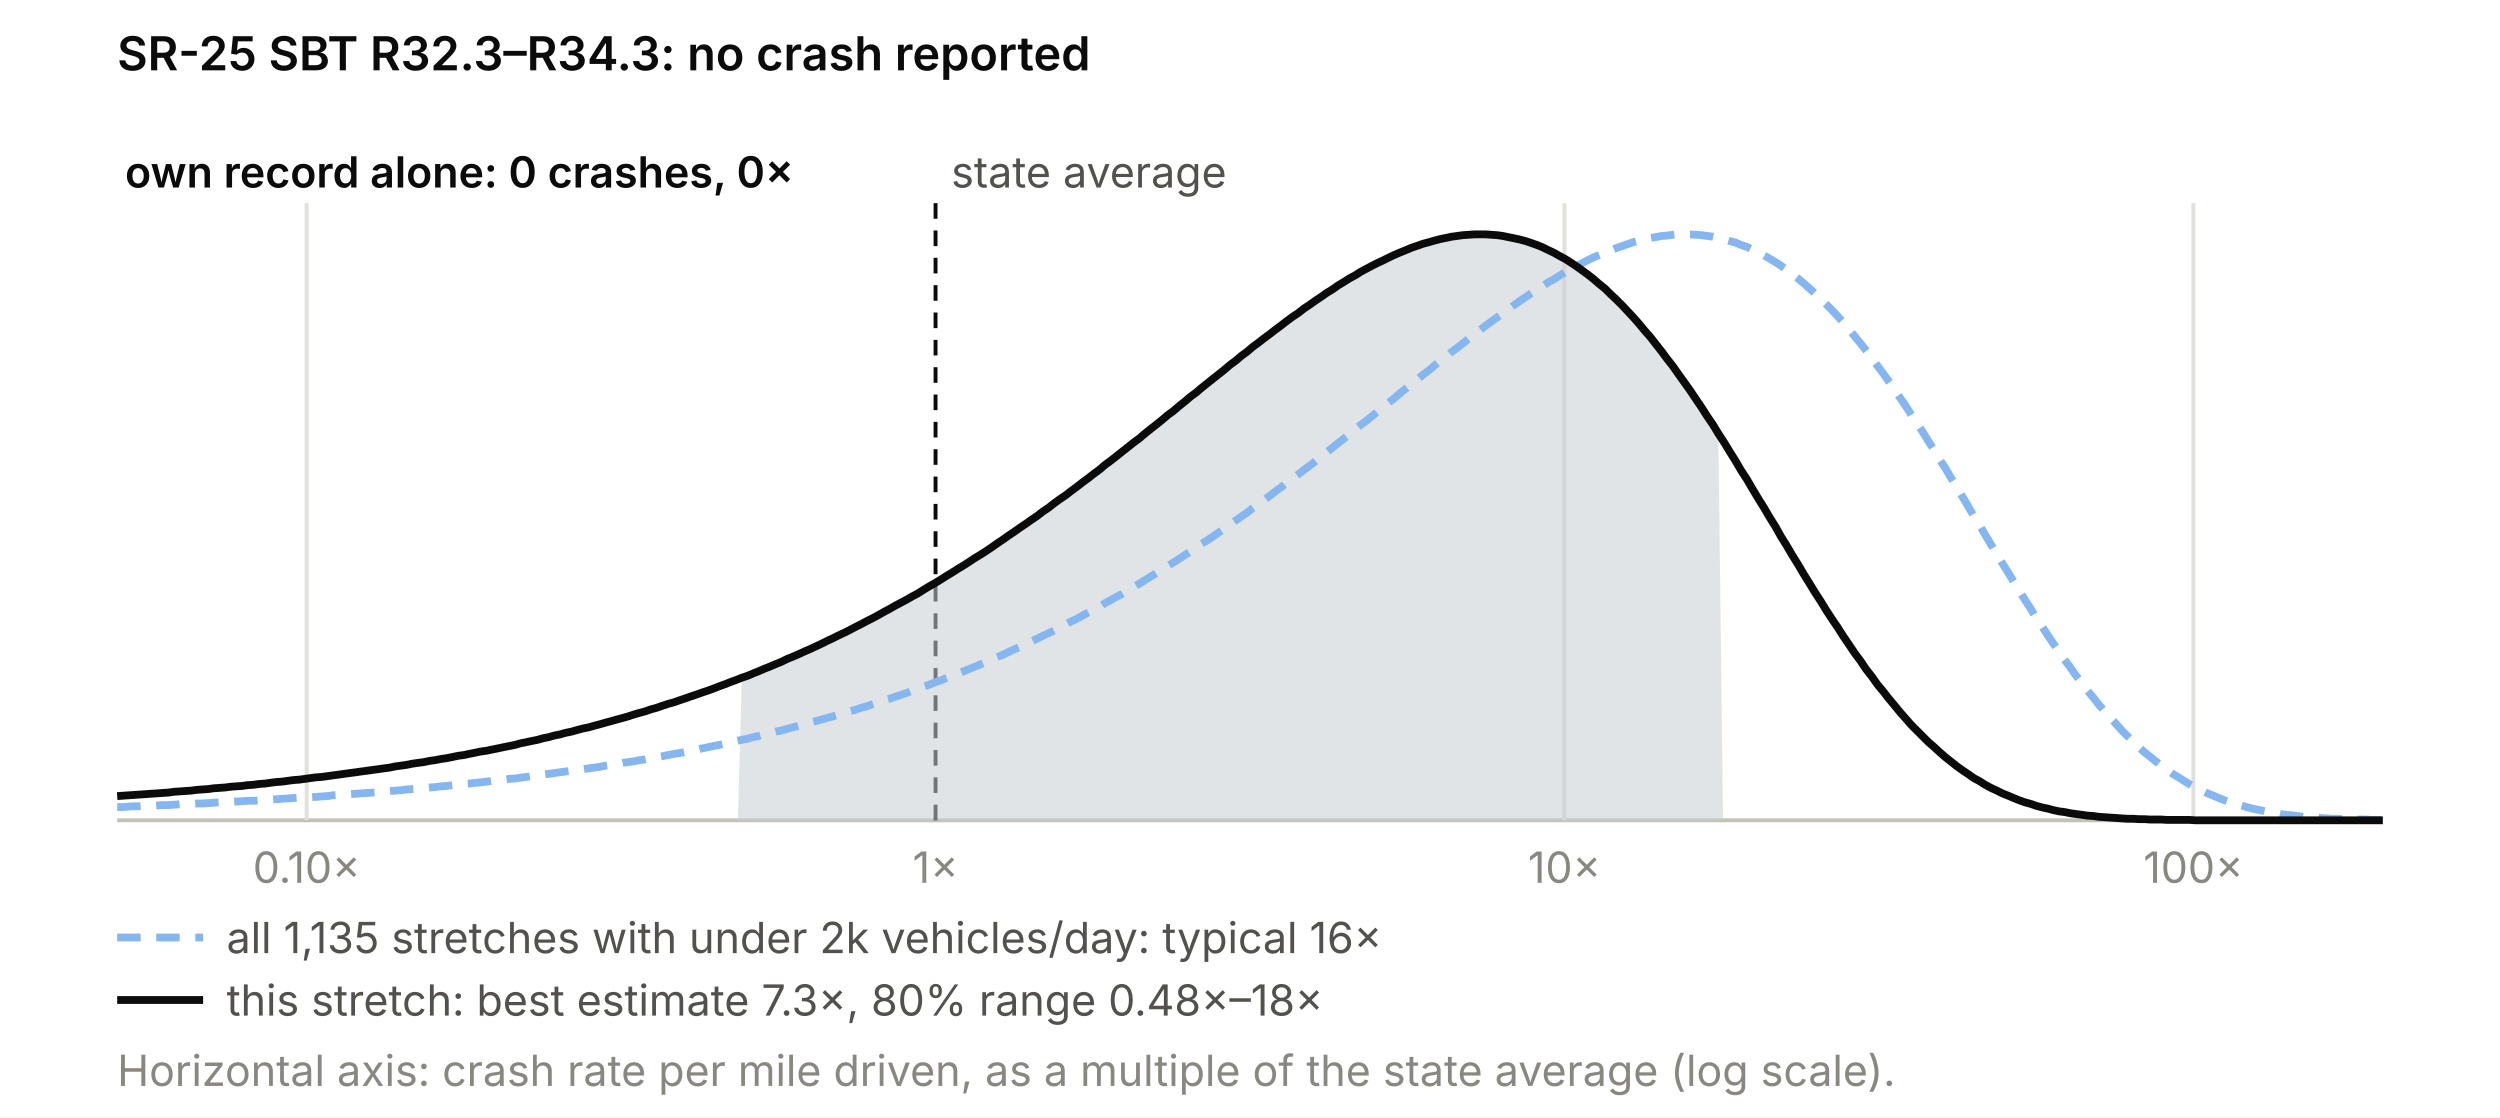
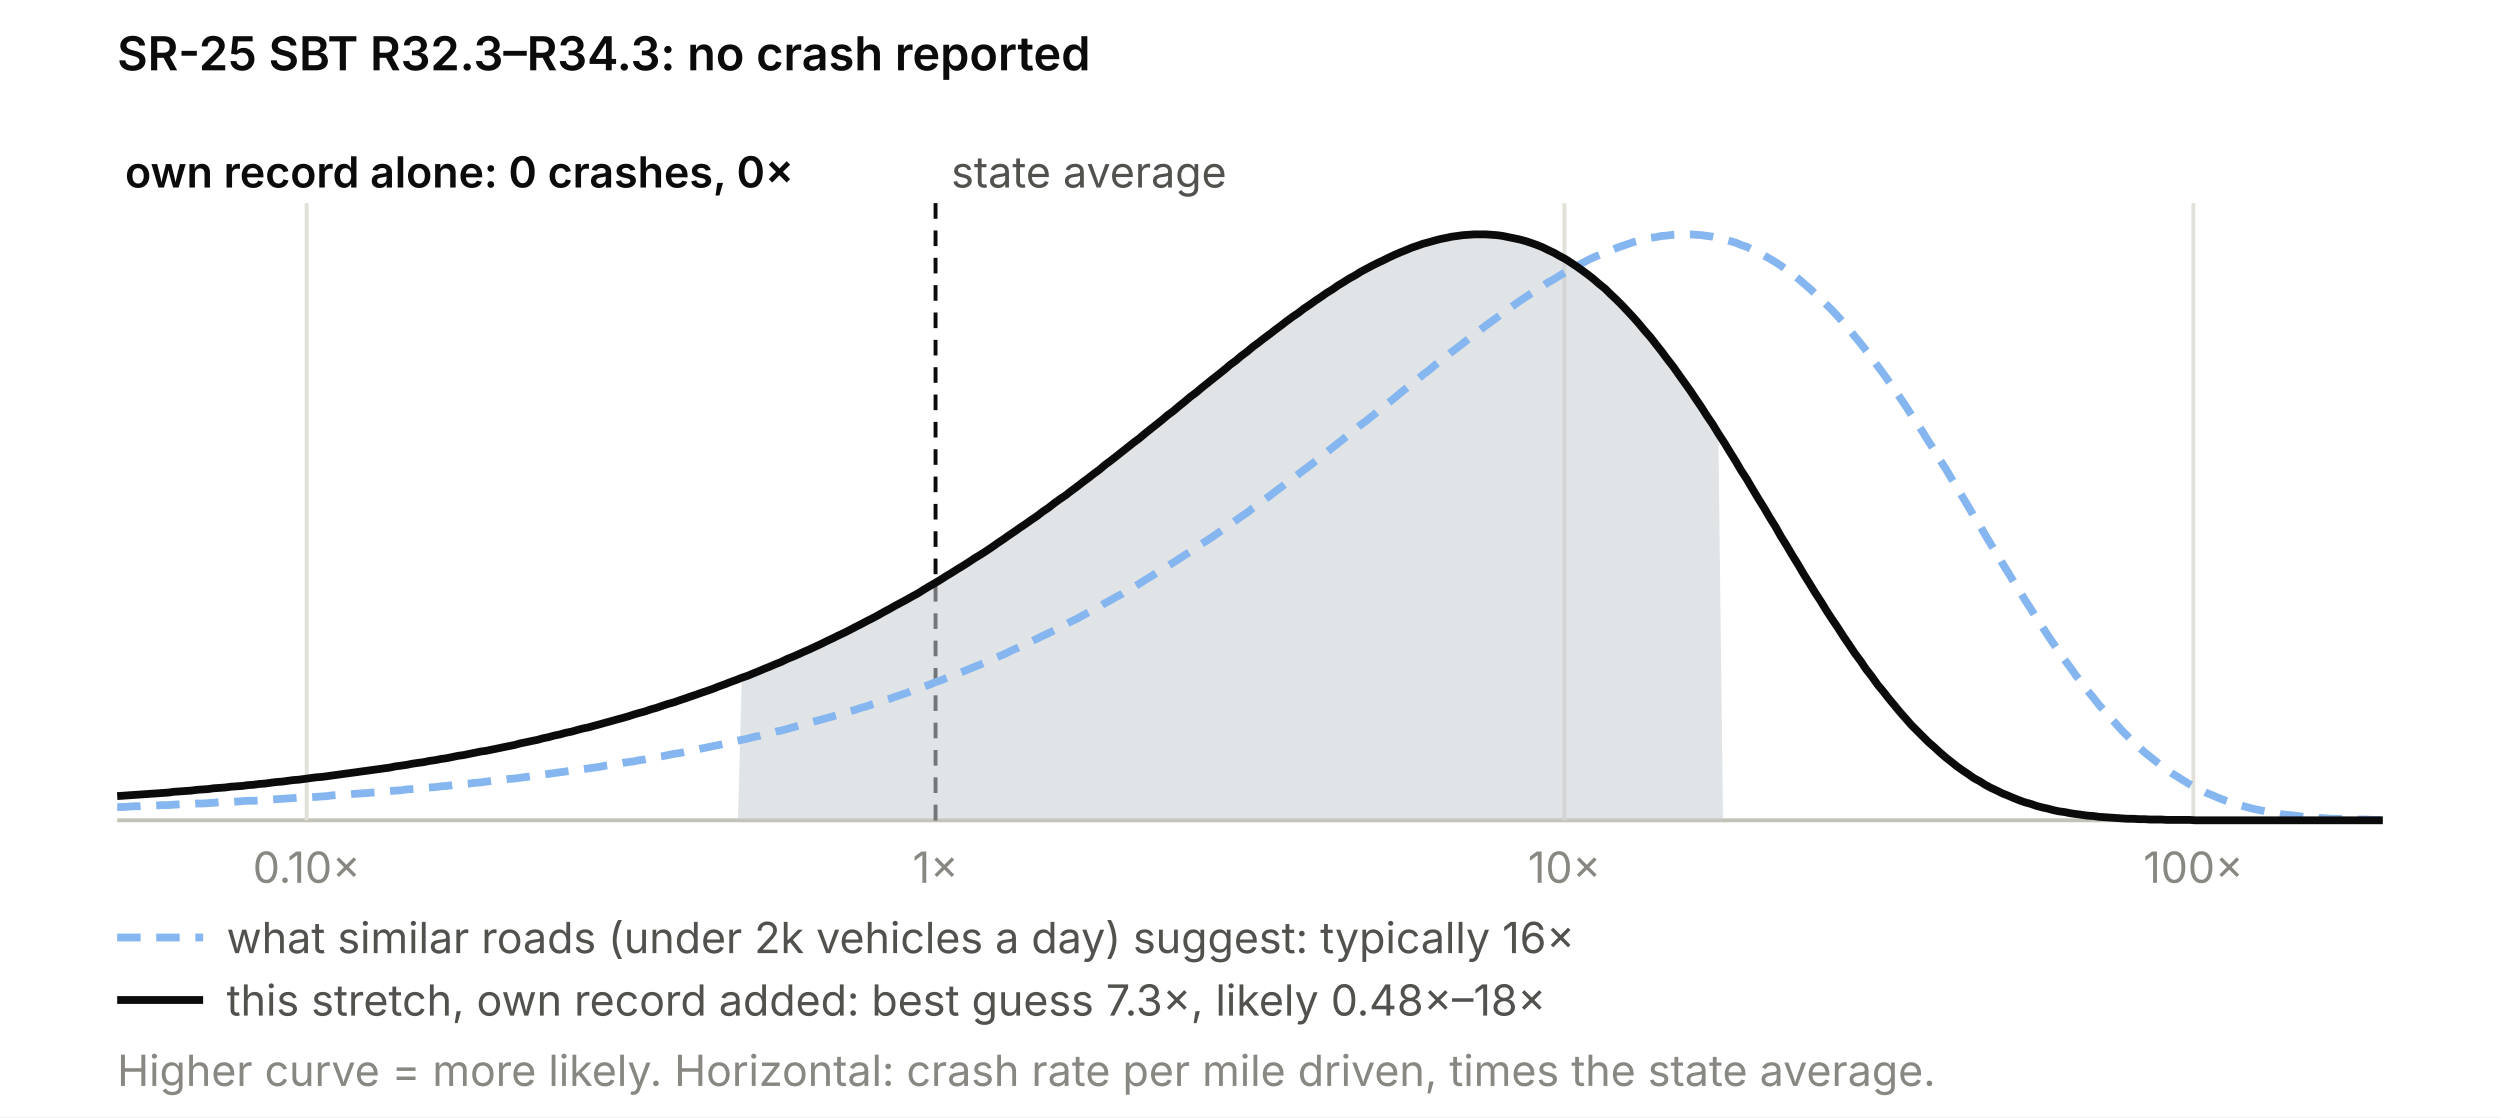
<svg xmlns="http://www.w3.org/2000/svg" viewBox="0 0 640 286" width="640" height="286" role="img" aria-label="Worked example: SR-25 SBT R32.3–R34.3: no crash reported" font-family="system-ui,-apple-system,'Segoe UI',sans-serif" font-size="12">
  <rect width="640" height="286" fill="#ffffff" />
  <text x="30.0" y="18.0" font-size="12" fill="#0b0b0b" text-anchor="start" font-weight="600">SR-25 SBT R32.3–R34.3: no crash reported</text>
  <line x1="30.0" y1="210.0" x2="610.0" y2="210.0" stroke="#c3c2b7" stroke-width="1" />
  <line x1="78.5" y1="52.0" x2="78.5" y2="210.0" stroke="#e1e0d9" stroke-width="1" />
  <text x="78.5" y="226.0" font-size="11" fill="#898781" text-anchor="middle" font-weight="normal">0.10×</text>
  <line x1="239.5" y1="52.0" x2="239.5" y2="210.0" stroke="#0b0b0b" stroke-width="1" stroke-dasharray="4 3" />
  <text x="239.5" y="226.0" font-size="11" fill="#898781" text-anchor="middle" font-weight="normal">1×</text>
  <line x1="400.5" y1="52.0" x2="400.5" y2="210.0" stroke="#e1e0d9" stroke-width="1" />
  <text x="400.5" y="226.0" font-size="11" fill="#898781" text-anchor="middle" font-weight="normal">10×</text>
  <line x1="561.5" y1="52.0" x2="561.5" y2="210.0" stroke="#e1e0d9" stroke-width="1" />
  <text x="561.5" y="226.0" font-size="11" fill="#898781" text-anchor="middle" font-weight="normal">100×</text>
  <text x="243.5" y="48.0" font-size="11" fill="#52514e" text-anchor="start" font-weight="normal">state average</text>
  <path d="M188.9,210 L189.9,173.5 L191.4,173.0 L192.8,172.4 L194.3,171.8 L195.7,171.2 L197.2,170.6 L198.6,170.0 L200.1,169.4 L201.5,168.7 L203.0,168.1 L204.4,167.5 L205.9,166.8 L207.3,166.2 L208.8,165.5 L210.3,164.8 L211.7,164.1 L213.2,163.4 L214.6,162.7 L216.1,162.0 L217.5,161.3 L219.0,160.5 L220.4,159.8 L221.9,159.0 L223.3,158.3 L224.8,157.5 L226.2,156.7 L227.7,155.9 L229.1,155.1 L230.6,154.3 L232.1,153.5 L233.5,152.7 L235.0,151.9 L236.4,151.0 L237.9,150.1 L239.3,149.3 L240.8,148.4 L242.2,147.5 L243.7,146.6 L245.1,145.7 L246.6,144.8 L248.0,143.9 L249.5,142.9 L251.0,142.0 L252.4,141.1 L253.9,140.1 L255.3,139.1 L256.8,138.1 L258.2,137.1 L259.7,136.1 L261.1,135.1 L262.6,134.1 L264.0,133.1 L265.5,132.1 L266.9,131.0 L268.4,130.0 L269.8,128.9 L271.3,127.8 L272.8,126.8 L274.2,125.7 L275.7,124.6 L277.1,123.5 L278.6,122.4 L280.0,121.3 L281.5,120.2 L282.9,119.0 L284.4,117.9 L285.8,116.8 L287.3,115.6 L288.7,114.5 L290.2,113.3 L291.7,112.2 L293.1,111.0 L294.6,109.8 L296.0,108.7 L297.5,107.5 L298.9,106.3 L300.4,105.2 L301.8,104.0 L303.3,102.8 L304.7,101.6 L306.2,100.5 L307.6,99.3 L309.1,98.1 L310.6,96.9 L312.0,95.8 L313.5,94.6 L314.9,93.4 L316.4,92.3 L317.8,91.1 L319.3,90.0 L320.7,88.8 L322.2,87.7 L323.6,86.6 L325.1,85.5 L326.5,84.4 L328.0,83.3 L329.4,82.2 L330.9,81.1 L332.4,80.1 L333.8,79.0 L335.3,78.0 L336.7,77.0 L338.2,76.0 L339.6,75.0 L341.1,74.1 L342.5,73.1 L344.0,72.2 L345.4,71.3 L346.9,70.5 L348.3,69.6 L349.8,68.8 L351.3,68.0 L352.7,67.3 L354.2,66.6 L355.6,65.9 L357.1,65.2 L358.5,64.6 L360.0,64.0 L361.4,63.4 L362.9,62.9 L364.3,62.4 L365.8,62.0 L367.2,61.6 L368.7,61.2 L370.2,60.9 L371.6,60.6 L373.1,60.4 L374.5,60.2 L376.0,60.1 L377.4,60.0 L378.9,60.0 L380.3,60.0 L381.8,60.1 L383.2,60.2 L384.7,60.4 L386.1,60.7 L387.6,61.0 L389.0,61.3 L390.5,61.7 L392.0,62.2 L393.4,62.7 L394.9,63.3 L396.3,64.0 L397.8,64.7 L399.2,65.5 L400.7,66.3 L402.1,67.2 L403.6,68.2 L405.0,69.2 L406.5,70.3 L407.9,71.4 L409.4,72.7 L410.9,73.9 L412.3,75.3 L413.8,76.7 L415.2,78.1 L416.7,79.7 L418.1,81.2 L419.6,82.9 L421.0,84.6 L422.5,86.3 L423.9,88.1 L425.4,90.0 L426.8,91.9 L428.3,93.8 L429.7,95.8 L431.2,97.9 L432.7,100.0 L434.1,102.1 L435.6,104.3 L437.0,106.5 L438.5,108.7 L439.9,111.0 L441.1,210z" fill="#c9cdd2" fill-opacity=".55" />
  <path d="M30.0,206.6 L31.5,206.6 L32.9,206.5 L34.4,206.4 L35.8,206.4 L37.3,206.3 L38.7,206.3 L40.2,206.2 L41.6,206.1 L43.1,206.1 L44.5,206.0 L46.0,205.9 L47.4,205.9 L48.9,205.8 L50.4,205.7 L51.8,205.7 L53.3,205.6 L54.7,205.5 L56.2,205.4 L57.6,205.4 L59.1,205.3 L60.5,205.2 L62.0,205.1 L63.4,205.0 L64.9,205.0 L66.3,204.9 L67.8,204.8 L69.2,204.7 L70.7,204.6 L72.2,204.5 L73.6,204.4 L75.1,204.3 L76.5,204.2 L78.0,204.2 L79.4,204.1 L80.9,204.0 L82.3,203.9 L83.8,203.8 L85.2,203.6 L86.7,203.5 L88.1,203.4 L89.6,203.3 L91.1,203.2 L92.5,203.1 L94.0,203.0 L95.4,202.9 L96.9,202.8 L98.3,202.6 L99.8,202.5 L101.2,202.4 L102.7,202.3 L104.1,202.1 L105.6,202.0 L107.0,201.9 L108.5,201.7 L109.9,201.6 L111.4,201.5 L112.9,201.3 L114.3,201.2 L115.8,201.0 L117.2,200.9 L118.7,200.7 L120.1,200.6 L121.6,200.4 L123.0,200.3 L124.5,200.1 L125.9,199.9 L127.4,199.8 L128.8,199.6 L130.3,199.4 L131.8,199.3 L133.2,199.1 L134.7,198.9 L136.1,198.7 L137.6,198.5 L139.0,198.3 L140.5,198.1 L141.9,197.9 L143.4,197.7 L144.8,197.5 L146.3,197.3 L147.7,197.1 L149.2,196.9 L150.7,196.7 L152.1,196.5 L153.6,196.3 L155.0,196.0 L156.5,195.8 L157.9,195.6 L159.4,195.3 L160.8,195.1 L162.3,194.9 L163.7,194.6 L165.2,194.4 L166.6,194.1 L168.1,193.8 L169.5,193.6 L171.0,193.3 L172.5,193.0 L173.9,192.8 L175.4,192.5 L176.8,192.2 L178.3,191.9 L179.7,191.6 L181.2,191.3 L182.6,191.0 L184.1,190.7 L185.5,190.4 L187.0,190.1 L188.4,189.7 L189.9,189.4 L191.4,189.1 L192.8,188.7 L194.3,188.4 L195.7,188.0 L197.2,187.7 L198.6,187.3 L200.1,187.0 L201.5,186.6 L203.0,186.2 L204.4,185.8 L205.9,185.4 L207.3,185.0 L208.8,184.6 L210.3,184.2 L211.7,183.8 L213.2,183.4 L214.6,183.0 L216.1,182.6 L217.5,182.1 L219.0,181.7 L220.4,181.2 L221.9,180.8 L223.3,180.3 L224.8,179.8 L226.2,179.3 L227.7,178.9 L229.1,178.4 L230.6,177.9 L232.1,177.4 L233.5,176.8 L235.0,176.3 L236.4,175.8 L237.9,175.3 L239.3,174.7 L240.8,174.2 L242.2,173.6 L243.7,173.0 L245.1,172.5 L246.6,171.9 L248.0,171.3 L249.5,170.7 L251.0,170.1 L252.4,169.5 L253.9,168.8 L255.3,168.2 L256.8,167.6 L258.2,166.9 L259.7,166.2 L261.1,165.6 L262.6,164.9 L264.0,164.2 L265.5,163.5 L266.9,162.8 L268.4,162.1 L269.8,161.4 L271.3,160.6 L272.8,159.9 L274.2,159.1 L275.7,158.4 L277.1,157.6 L278.6,156.8 L280.0,156.1 L281.5,155.3 L282.9,154.4 L284.4,153.6 L285.8,152.8 L287.3,152.0 L288.7,151.1 L290.2,150.3 L291.7,149.4 L293.1,148.5 L294.6,147.6 L296.0,146.7 L297.5,145.8 L298.9,144.9 L300.4,144.0 L301.8,143.1 L303.3,142.1 L304.7,141.2 L306.2,140.2 L307.6,139.2 L309.1,138.3 L310.6,137.3 L312.0,136.3 L313.5,135.3 L314.9,134.3 L316.4,133.2 L317.8,132.2 L319.3,131.2 L320.7,130.1 L322.2,129.1 L323.6,128.0 L325.1,126.9 L326.5,125.8 L328.0,124.7 L329.4,123.6 L330.9,122.5 L332.4,121.4 L333.8,120.3 L335.3,119.2 L336.7,118.1 L338.2,116.9 L339.6,115.8 L341.1,114.6 L342.5,113.5 L344.0,112.3 L345.4,111.2 L346.9,110.0 L348.3,108.8 L349.8,107.7 L351.3,106.5 L352.7,105.3 L354.2,104.1 L355.6,103.0 L357.1,101.8 L358.5,100.6 L360.0,99.4 L361.4,98.3 L362.9,97.1 L364.3,95.9 L365.8,94.8 L367.2,93.6 L368.7,92.4 L370.2,91.3 L371.6,90.1 L373.1,89.0 L374.5,87.9 L376.0,86.7 L377.4,85.6 L378.9,84.5 L380.3,83.4 L381.8,82.3 L383.2,81.3 L384.7,80.2 L386.1,79.2 L387.6,78.1 L389.0,77.1 L390.5,76.1 L392.0,75.1 L393.4,74.2 L394.9,73.3 L396.3,72.3 L397.8,71.5 L399.2,70.6 L400.7,69.7 L402.1,68.9 L403.6,68.1 L405.0,67.4 L406.5,66.6 L407.9,65.9 L409.4,65.3 L410.9,64.7 L412.3,64.1 L413.8,63.5 L415.2,63.0 L416.7,62.5 L418.1,62.0 L419.6,61.6 L421.0,61.3 L422.5,60.9 L423.9,60.7 L425.4,60.4 L426.8,60.3 L428.3,60.1 L429.7,60.0 L431.2,60.0 L432.7,60.0 L434.1,60.1 L435.6,60.2 L437.0,60.4 L438.5,60.6 L439.9,60.9 L441.4,61.3 L442.8,61.7 L444.3,62.1 L445.7,62.7 L447.2,63.2 L448.6,63.9 L450.1,64.6 L451.6,65.4 L453.0,66.2 L454.5,67.1 L455.9,68.0 L457.4,69.1 L458.8,70.1 L460.3,71.3 L461.7,72.5 L463.2,73.8 L464.6,75.1 L466.1,76.5 L467.5,77.9 L469.0,79.4 L470.5,81.0 L471.9,82.6 L473.4,84.3 L474.8,86.1 L476.3,87.9 L477.7,89.7 L479.2,91.6 L480.6,93.6 L482.1,95.6 L483.5,97.6 L485.0,99.7 L486.4,101.8 L487.9,104.0 L489.3,106.2 L490.8,108.4 L492.3,110.7 L493.7,113.0 L495.2,115.3 L496.6,117.7 L498.1,120.0 L499.5,122.4 L501.0,124.8 L502.4,127.2 L503.9,129.7 L505.3,132.1 L506.8,134.5 L508.2,136.9 L509.7,139.4 L511.2,141.8 L512.6,144.2 L514.1,146.6 L515.5,148.9 L517.0,151.3 L518.4,153.6 L519.9,155.9 L521.3,158.2 L522.8,160.4 L524.2,162.6 L525.7,164.8 L527.1,166.9 L528.6,169.0 L530.1,171.0 L531.5,173.0 L533.0,174.9 L534.4,176.8 L535.9,178.6 L537.3,180.4 L538.8,182.1 L540.2,183.7 L541.7,185.3 L543.1,186.9 L544.6,188.4 L546.0,189.8 L547.5,191.2 L548.9,192.5 L550.4,193.7 L551.9,194.9 L553.3,196.0 L554.8,197.1 L556.2,198.1 L557.7,199.0 L559.1,199.9 L560.6,200.8 L562.0,201.6 L563.5,202.3 L564.9,203.0 L566.4,203.6 L567.8,204.2 L569.3,204.8 L570.8,205.3 L572.2,205.8 L573.7,206.2 L575.1,206.6 L576.6,207.0 L578.0,207.3 L579.5,207.6 L580.9,207.9 L582.4,208.1 L583.8,208.4 L585.3,208.6 L586.7,208.7 L588.2,208.9 L589.6,209.1 L591.1,209.2 L592.6,209.3 L594.0,209.4 L595.5,209.5 L596.9,209.6 L598.4,209.6 L599.8,209.7 L601.3,209.7 L602.7,209.8 L604.2,209.8 L605.6,209.8 L607.1,209.9 L608.5,209.9 L610.0,209.9" fill="none" stroke="#86b6ef" stroke-width="2" stroke-dasharray="6 4" />
  <path d="M30.0,203.8 L31.5,203.7 L32.9,203.6 L34.4,203.5 L35.8,203.4 L37.3,203.3 L38.7,203.2 L40.2,203.1 L41.6,203.0 L43.1,202.9 L44.5,202.7 L46.0,202.6 L47.4,202.5 L48.9,202.4 L50.4,202.2 L51.8,202.1 L53.3,202.0 L54.7,201.8 L56.2,201.7 L57.6,201.6 L59.1,201.4 L60.5,201.3 L62.0,201.2 L63.4,201.0 L64.9,200.9 L66.3,200.7 L67.8,200.6 L69.2,200.4 L70.7,200.2 L72.2,200.1 L73.6,199.9 L75.1,199.7 L76.5,199.6 L78.0,199.4 L79.4,199.2 L80.9,199.0 L82.3,198.9 L83.8,198.7 L85.2,198.5 L86.7,198.3 L88.1,198.1 L89.6,197.9 L91.1,197.7 L92.5,197.5 L94.0,197.3 L95.4,197.1 L96.9,196.9 L98.3,196.7 L99.8,196.5 L101.2,196.2 L102.7,196.0 L104.1,195.8 L105.6,195.5 L107.0,195.3 L108.5,195.1 L109.9,194.8 L111.4,194.6 L112.9,194.3 L114.3,194.1 L115.8,193.8 L117.2,193.5 L118.7,193.3 L120.1,193.0 L121.6,192.7 L123.0,192.4 L124.5,192.2 L125.9,191.9 L127.4,191.6 L128.8,191.3 L130.3,191.0 L131.8,190.7 L133.2,190.3 L134.7,190.0 L136.1,189.7 L137.6,189.4 L139.0,189.0 L140.5,188.7 L141.9,188.3 L143.4,188.0 L144.8,187.6 L146.3,187.3 L147.7,186.9 L149.2,186.5 L150.7,186.2 L152.1,185.8 L153.6,185.4 L155.0,185.0 L156.5,184.6 L157.9,184.2 L159.4,183.8 L160.8,183.4 L162.3,182.9 L163.7,182.5 L165.2,182.1 L166.6,181.6 L168.1,181.2 L169.5,180.7 L171.0,180.2 L172.5,179.8 L173.9,179.3 L175.4,178.8 L176.8,178.3 L178.3,177.8 L179.7,177.3 L181.2,176.8 L182.6,176.3 L184.1,175.7 L185.5,175.2 L187.0,174.6 L188.4,174.1 L189.9,173.5 L191.4,173.0 L192.8,172.4 L194.3,171.8 L195.7,171.2 L197.2,170.6 L198.6,170.0 L200.1,169.4 L201.5,168.7 L203.0,168.1 L204.4,167.5 L205.9,166.8 L207.3,166.2 L208.8,165.5 L210.3,164.8 L211.7,164.1 L213.2,163.4 L214.6,162.7 L216.1,162.0 L217.5,161.3 L219.0,160.5 L220.4,159.8 L221.9,159.0 L223.3,158.3 L224.8,157.5 L226.2,156.7 L227.7,155.9 L229.1,155.1 L230.6,154.3 L232.1,153.5 L233.5,152.7 L235.0,151.9 L236.4,151.0 L237.9,150.1 L239.3,149.3 L240.8,148.4 L242.2,147.5 L243.7,146.6 L245.1,145.7 L246.6,144.8 L248.0,143.9 L249.5,142.9 L251.0,142.0 L252.4,141.1 L253.9,140.1 L255.3,139.1 L256.8,138.1 L258.2,137.1 L259.7,136.1 L261.1,135.1 L262.6,134.1 L264.0,133.1 L265.5,132.1 L266.9,131.0 L268.4,130.0 L269.8,128.9 L271.3,127.8 L272.8,126.8 L274.2,125.7 L275.7,124.6 L277.1,123.5 L278.6,122.4 L280.0,121.3 L281.5,120.2 L282.9,119.0 L284.4,117.9 L285.8,116.8 L287.3,115.6 L288.7,114.5 L290.2,113.3 L291.7,112.2 L293.1,111.0 L294.6,109.8 L296.0,108.7 L297.5,107.5 L298.9,106.3 L300.4,105.2 L301.8,104.0 L303.3,102.8 L304.7,101.6 L306.2,100.5 L307.6,99.3 L309.1,98.1 L310.6,96.9 L312.0,95.8 L313.5,94.6 L314.9,93.4 L316.4,92.3 L317.8,91.1 L319.3,90.0 L320.7,88.8 L322.2,87.7 L323.6,86.6 L325.1,85.5 L326.5,84.4 L328.0,83.3 L329.4,82.2 L330.9,81.1 L332.4,80.1 L333.8,79.0 L335.3,78.0 L336.7,77.0 L338.2,76.0 L339.6,75.0 L341.1,74.1 L342.5,73.1 L344.0,72.2 L345.4,71.3 L346.9,70.5 L348.3,69.6 L349.8,68.8 L351.3,68.0 L352.7,67.3 L354.2,66.6 L355.6,65.9 L357.1,65.2 L358.5,64.6 L360.0,64.0 L361.4,63.4 L362.9,62.9 L364.3,62.4 L365.8,62.0 L367.2,61.6 L368.7,61.2 L370.2,60.9 L371.6,60.6 L373.1,60.4 L374.5,60.2 L376.0,60.1 L377.4,60.0 L378.9,60.0 L380.3,60.0 L381.8,60.1 L383.2,60.2 L384.7,60.4 L386.1,60.7 L387.6,61.0 L389.0,61.3 L390.5,61.7 L392.0,62.2 L393.4,62.7 L394.9,63.3 L396.3,64.0 L397.8,64.7 L399.2,65.5 L400.7,66.3 L402.1,67.2 L403.6,68.2 L405.0,69.2 L406.5,70.3 L407.9,71.4 L409.4,72.7 L410.9,73.9 L412.3,75.3 L413.8,76.7 L415.2,78.1 L416.7,79.7 L418.1,81.2 L419.6,82.9 L421.0,84.6 L422.5,86.3 L423.9,88.1 L425.4,90.0 L426.8,91.9 L428.3,93.8 L429.7,95.8 L431.2,97.9 L432.7,100.0 L434.1,102.1 L435.6,104.3 L437.0,106.5 L438.5,108.7 L439.9,111.0 L441.4,113.3 L442.8,115.6 L444.3,118.0 L445.7,120.4 L447.2,122.7 L448.6,125.1 L450.1,127.6 L451.6,130.0 L453.0,132.4 L454.5,134.8 L455.9,137.3 L457.4,139.7 L458.8,142.1 L460.3,144.5 L461.7,146.9 L463.2,149.3 L464.6,151.6 L466.1,153.9 L467.5,156.2 L469.0,158.5 L470.5,160.7 L471.9,162.9 L473.4,165.1 L474.8,167.2 L476.3,169.2 L477.7,171.3 L479.2,173.2 L480.6,175.2 L482.1,177.0 L483.5,178.8 L485.0,180.6 L486.4,182.3 L487.9,184.0 L489.3,185.6 L490.8,187.1 L492.3,188.6 L493.7,190.0 L495.2,191.3 L496.6,192.6 L498.1,193.9 L499.5,195.0 L501.0,196.2 L502.4,197.2 L503.9,198.2 L505.3,199.2 L506.8,200.0 L508.2,200.9 L509.7,201.7 L511.2,202.4 L512.6,203.1 L514.1,203.7 L515.5,204.3 L517.0,204.9 L518.4,205.4 L519.9,205.8 L521.3,206.3 L522.8,206.7 L524.2,207.0 L525.7,207.4 L527.1,207.7 L528.6,207.9 L530.1,208.2 L531.5,208.4 L533.0,208.6 L534.4,208.8 L535.9,208.9 L537.3,209.1 L538.8,209.2 L540.2,209.3 L541.7,209.4 L543.1,209.5 L544.6,209.6 L546.0,209.6 L547.5,209.7 L548.9,209.7 L550.4,209.8 L551.9,209.8 L553.3,209.8 L554.8,209.9 L556.2,209.9 L557.7,209.9 L559.1,209.9 L560.6,209.9 L562.0,210.0 L563.5,210.0 L564.9,210.0 L566.4,210.0 L567.8,210.0 L569.3,210.0 L570.8,210.0 L572.2,210.0 L573.7,210.0 L575.1,210.0 L576.6,210.0 L578.0,210.0 L579.5,210.0 L580.9,210.0 L582.4,210.0 L583.8,210.0 L585.3,210.0 L586.7,210.0 L588.2,210.0 L589.6,210.0 L591.1,210.0 L592.6,210.0 L594.0,210.0 L595.5,210.0 L596.9,210.0 L598.4,210.0 L599.8,210.0 L601.3,210.0 L602.7,210.0 L604.2,210.0 L605.6,210.0 L607.1,210.0 L608.5,210.0 L610.0,210.0" fill="none" stroke="#0b0b0b" stroke-width="2" />
  <text x="32.0" y="48.0" font-size="11" fill="#0b0b0b" text-anchor="start" font-weight="600">own record alone: 0 crashes, 0×</text>
  <line x1="30.0" y1="240.0" x2="52.0" y2="240.0" stroke="#86b6ef" stroke-width="2" stroke-dasharray="6 4" />
-   <text x="58.0" y="244.0" font-size="11" fill="#52514e" text-anchor="start" font-weight="normal">all 1,135 stretches with under 2k vehicles/day: typical 16×</text>
+   <text x="58.0" y="244.0" font-size="11" fill="#52514e" text-anchor="start" font-weight="normal">what similar roads (under 2k vehicles a day) suggest: typically 16×</text>
  <line x1="30.0" y1="256.0" x2="52.0" y2="256.0" stroke="#0b0b0b" stroke-width="2" />
-   <text x="58.0" y="260.0" font-size="11" fill="#52514e" text-anchor="start" font-weight="normal">this stretch: best estimate 7.3×, 80% range 0.48×–18×</text>
-   <text x="30.0" y="278.0" font-size="11" fill="#898781" text-anchor="start" font-weight="normal">Horizontal axis: crash rate per mile driven, as a multiple of the state average (log scale).</text>
+   <text x="58.0" y="260.0" font-size="11" fill="#52514e" text-anchor="start" font-weight="normal">this stretch, own record added: best guess 7.3×, likely 0.48×–18×</text>
+   <text x="30.0" y="278.0" font-size="11" fill="#898781" text-anchor="start" font-weight="normal">Higher curve = more likely. Horizontal: crash rate per mile driven, times the state average.</text>
</svg>
